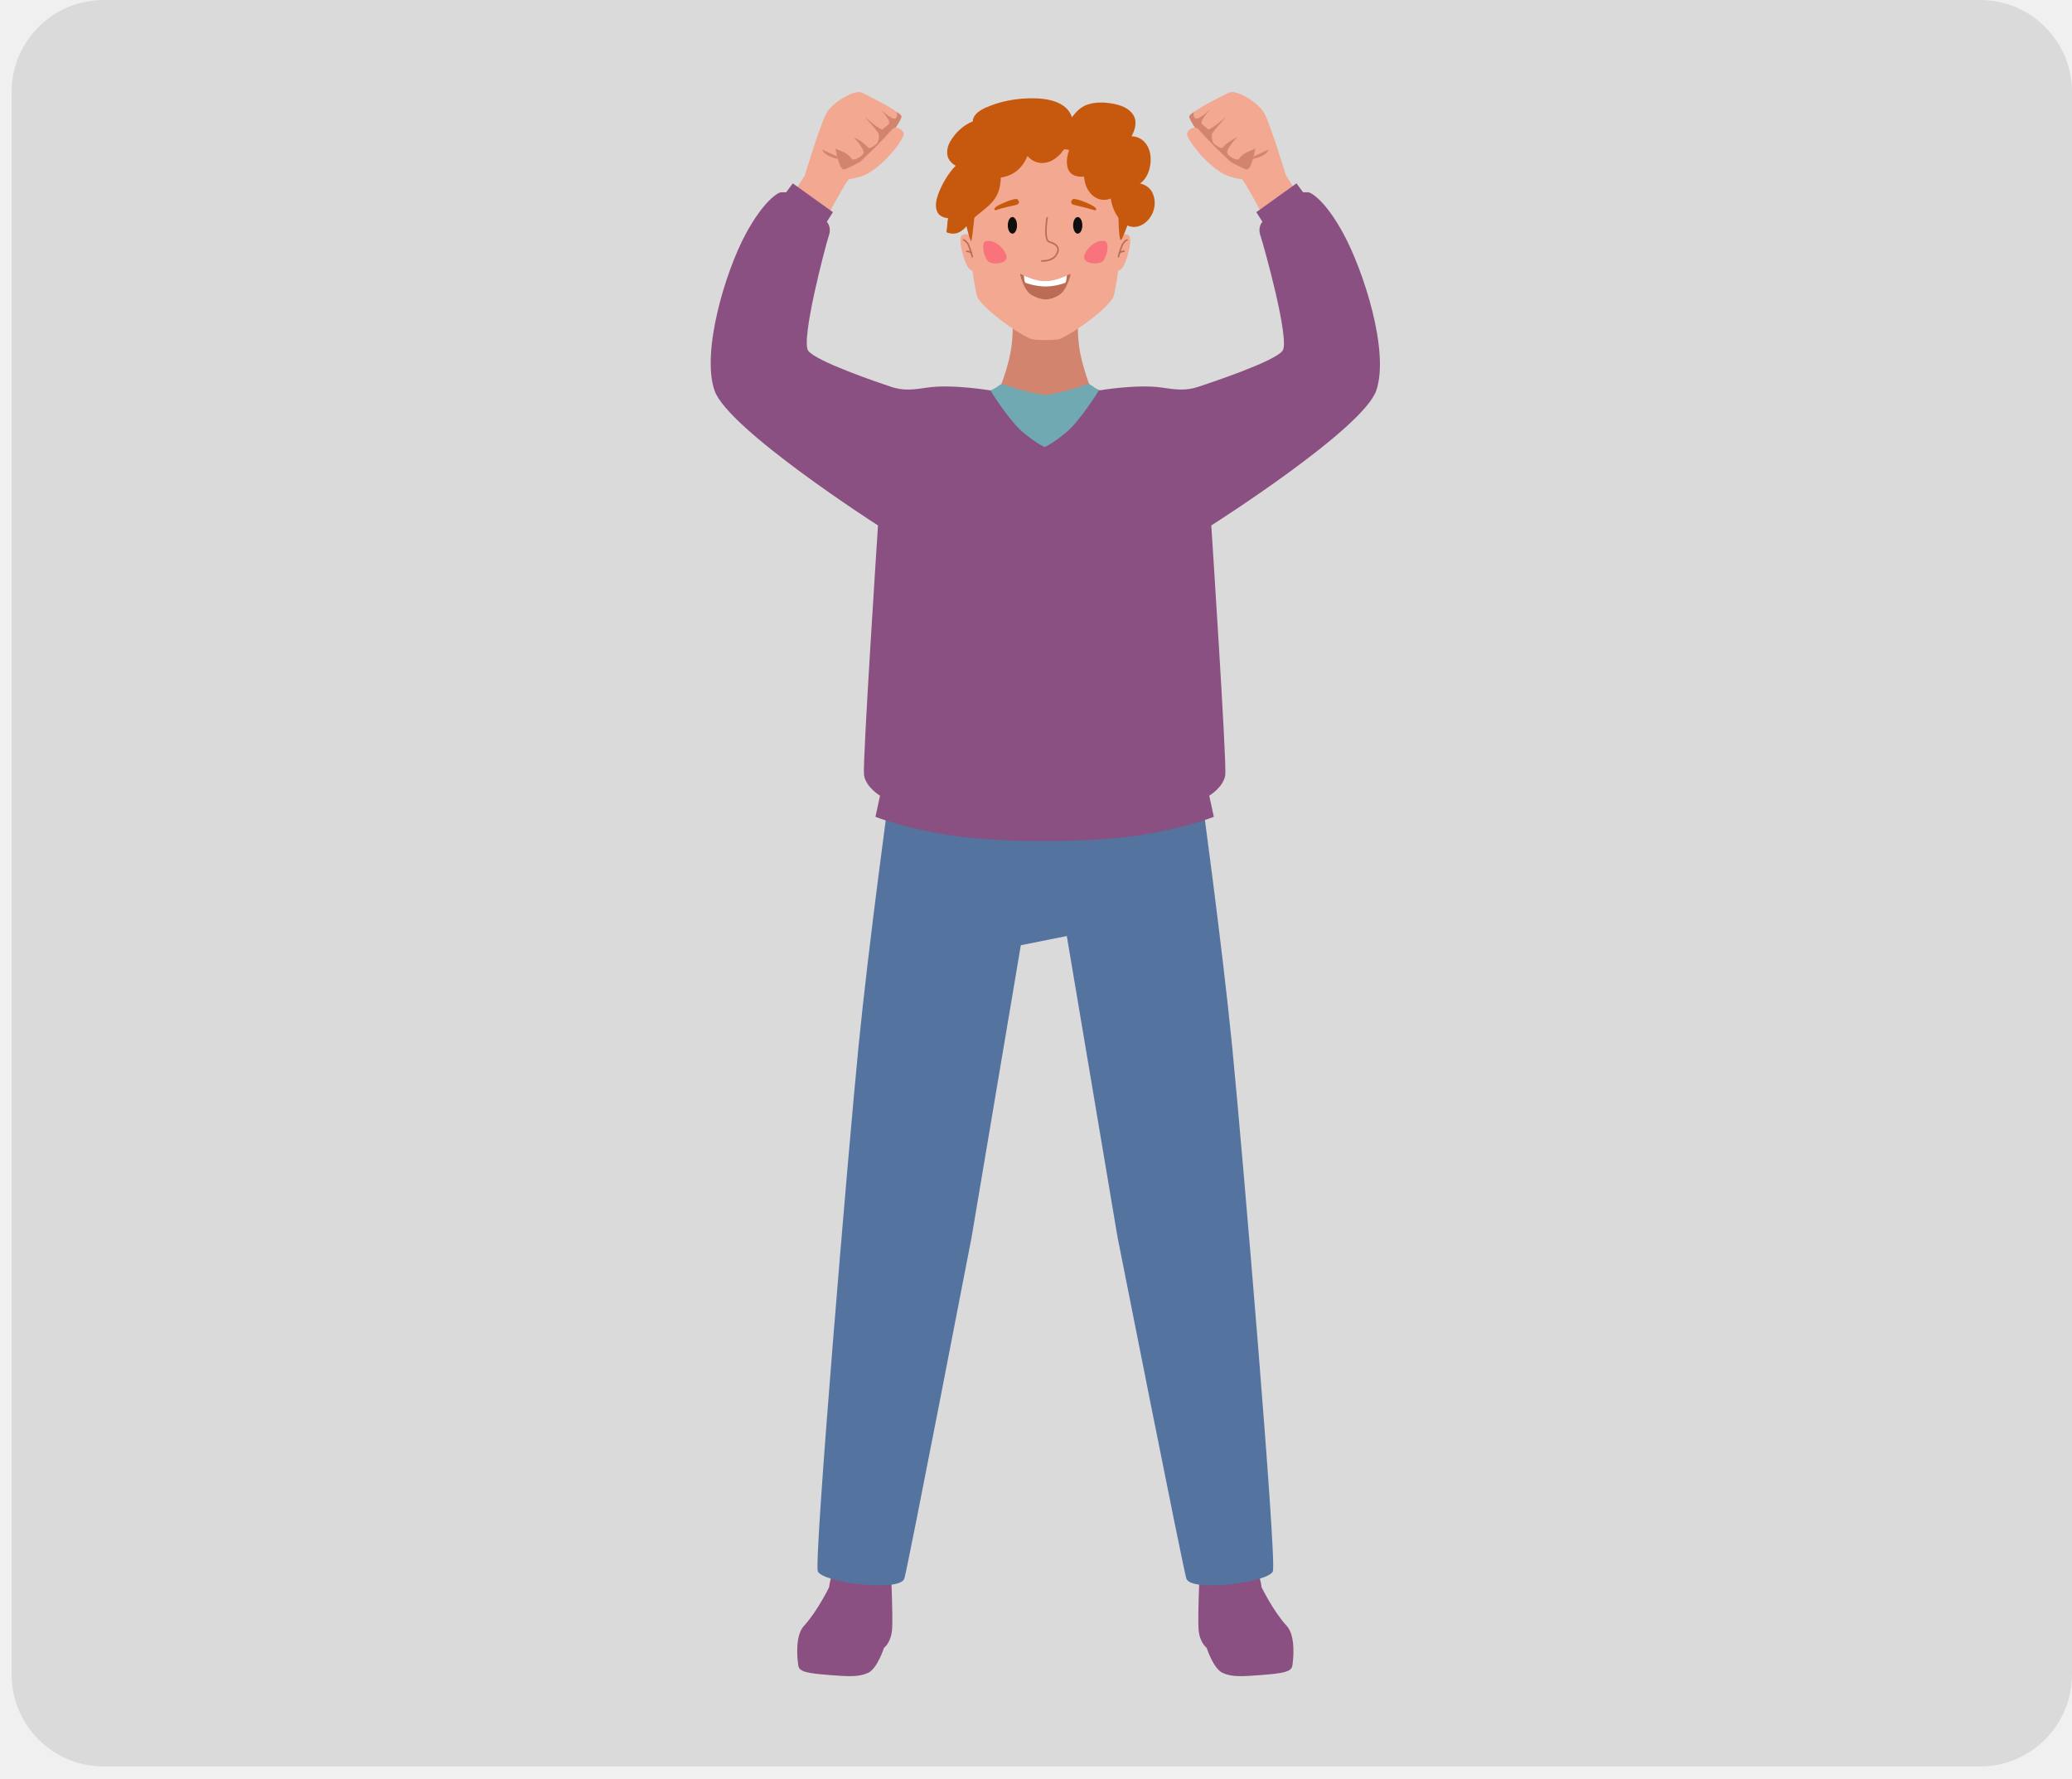
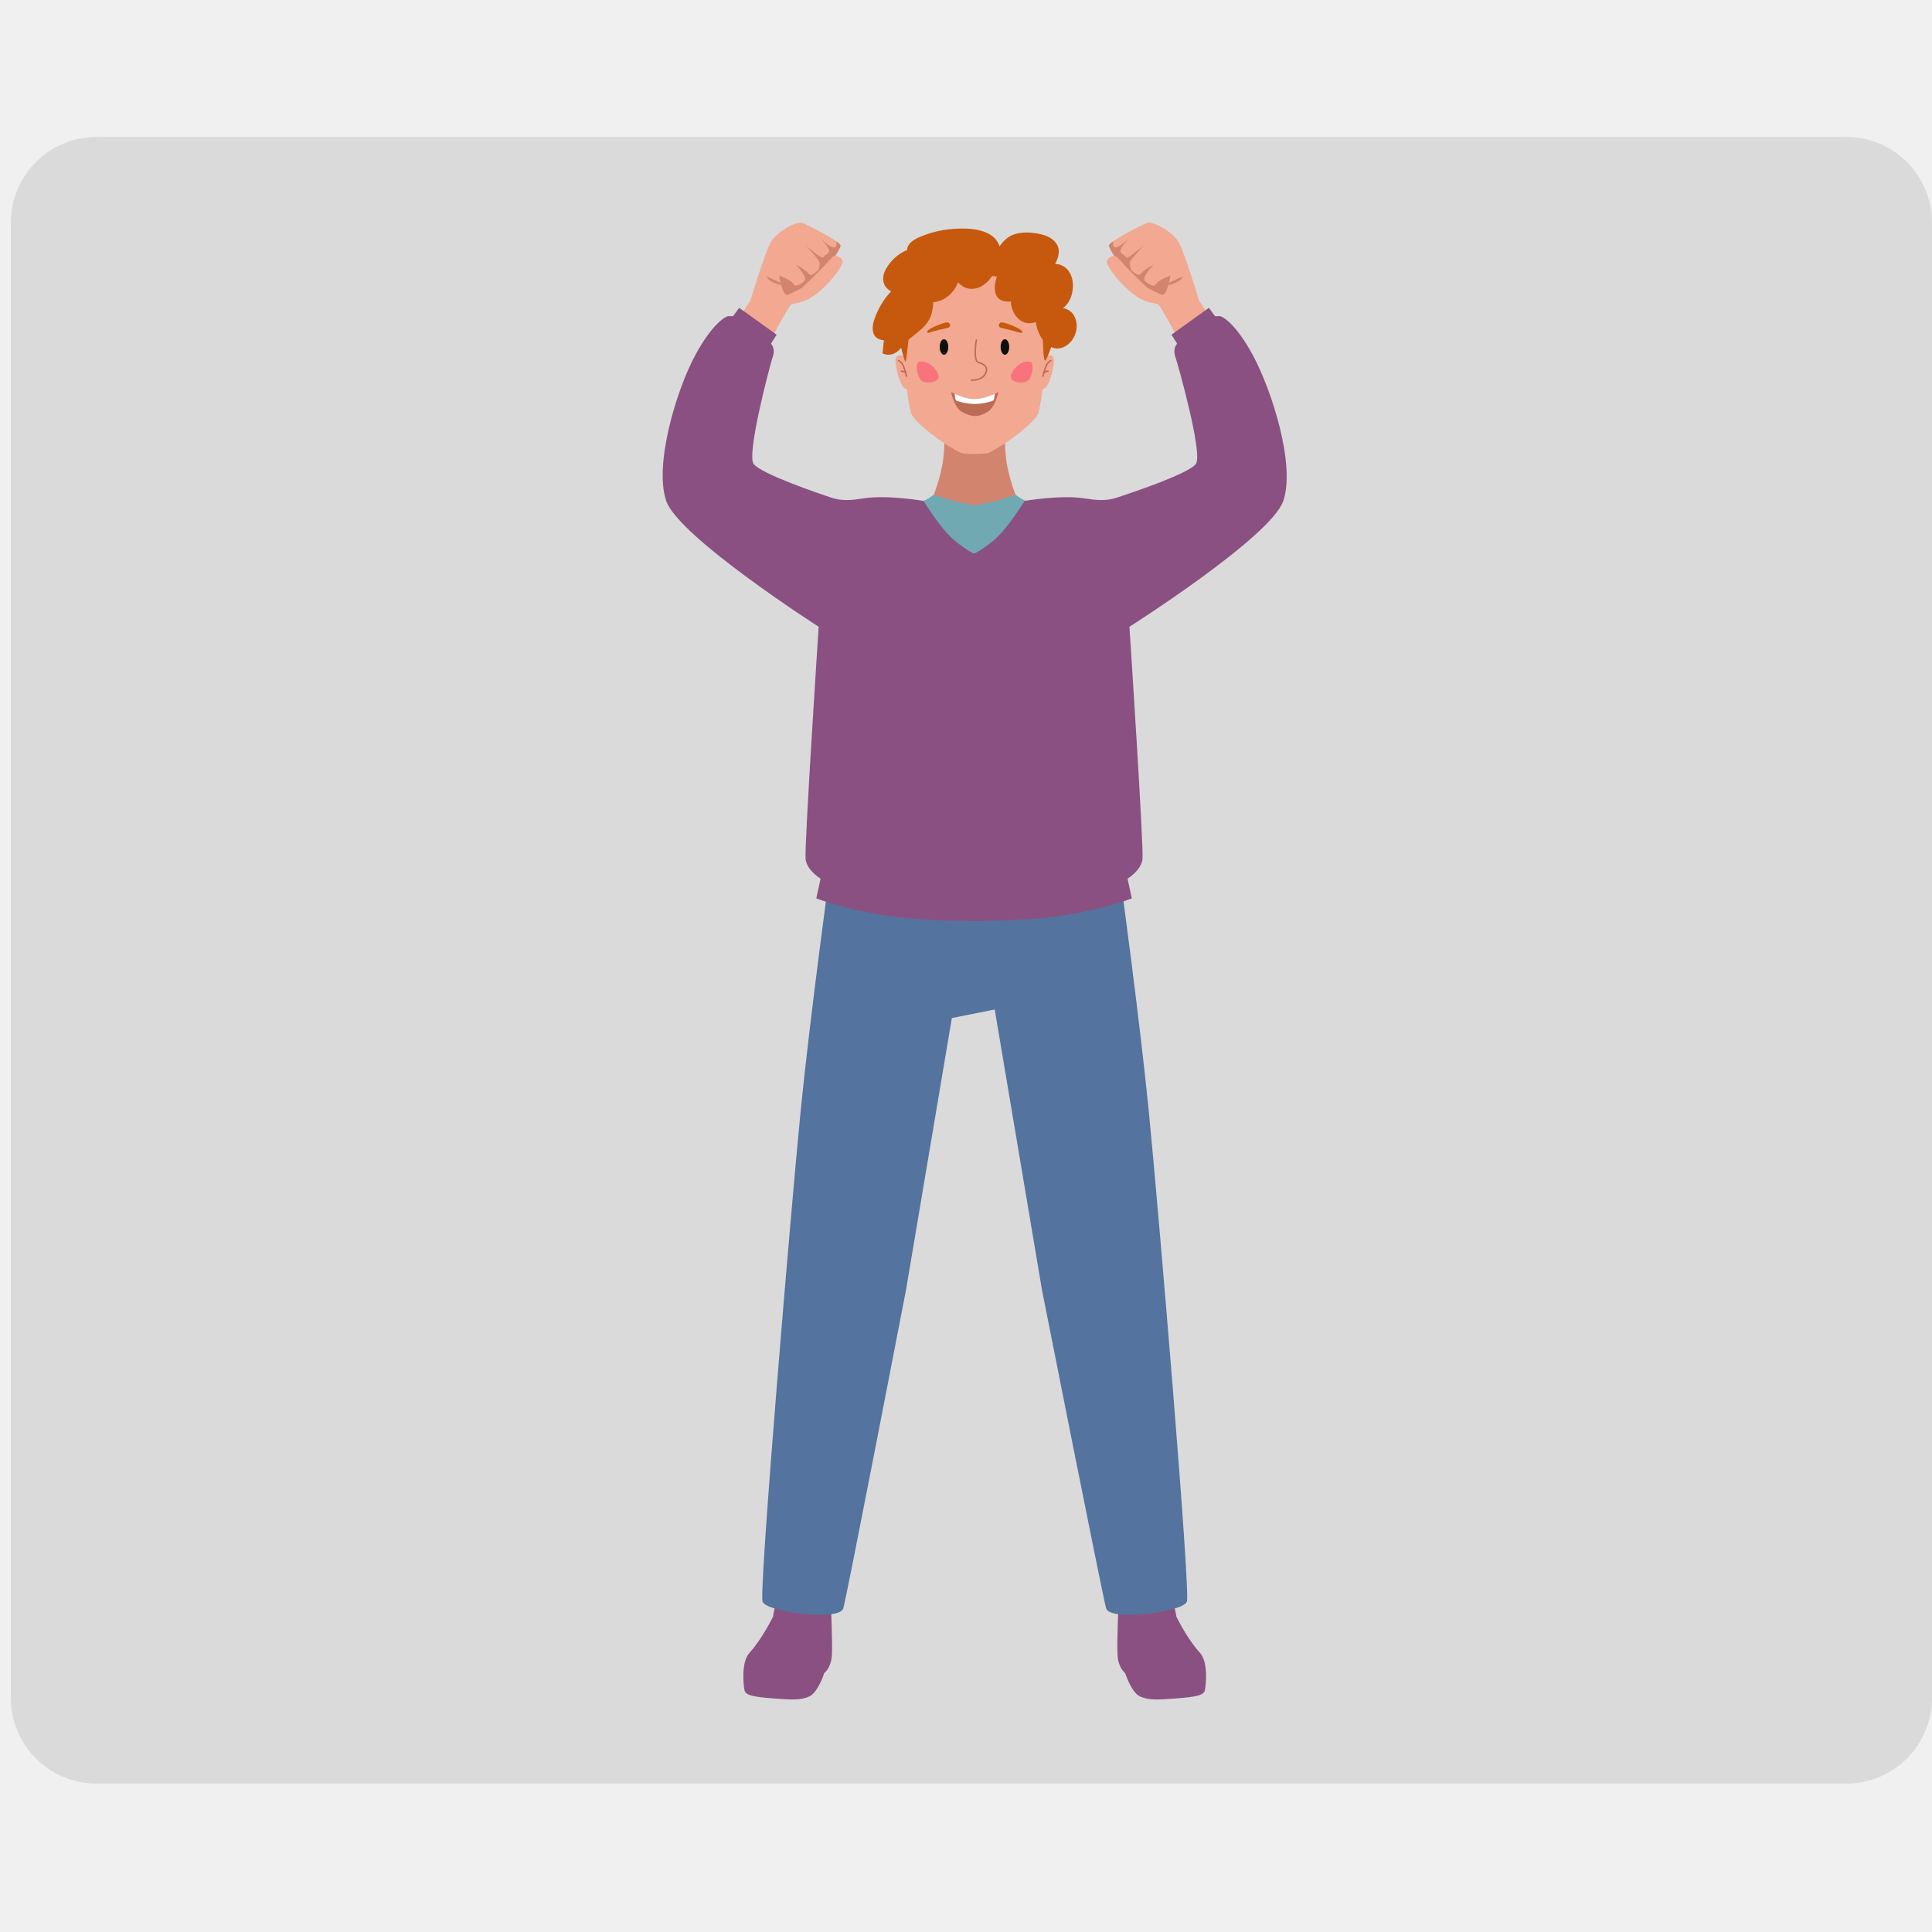
- <svg xmlns="http://www.w3.org/2000/svg" width="127" height="109" viewBox="0 0 127 109" fill="none">
+ <svg xmlns="http://www.w3.org/2000/svg" width="100" height="100" viewBox="0 0 127 109" fill="none">
  <rect x="0.712" width="126.288" height="108.247" rx="5.638" fill="#DADADA" />
  <path d="M66.137 21.174C65.984 19.922 66.137 19.556 66.137 19.556H63.453H62.004C62.004 19.556 62.157 19.922 62.004 21.174C61.851 22.426 61.255 23.858 61.255 23.858L64.07 24.55L66.885 23.858C66.885 23.858 66.289 22.426 66.137 21.174Z" fill="#D3846E" />
  <path d="M67.792 24.009C67.207 23.939 66.856 23.552 66.757 23.532C66.658 23.512 66.142 23.751 65.404 23.939C64.676 24.124 64.085 24.206 64.07 24.208C64.055 24.206 63.464 24.124 62.736 23.939C61.998 23.751 61.481 23.512 61.383 23.532C61.284 23.553 60.933 23.939 60.348 24.009C59.763 24.079 60.675 26.315 61.577 27.17C62.461 28.008 64.01 28.598 64.069 28.62V28.621L64.07 28.621L64.071 28.621V28.62C64.13 28.598 65.679 28.008 66.563 27.17C67.464 26.315 68.377 24.079 67.792 24.009Z" fill="#70A9B2" />
  <path d="M64.073 7.696H64.072C57.541 7.767 59.805 18.029 59.905 18.216C60.257 18.872 62.017 20.23 63.148 20.756C63.357 20.854 64.067 20.838 64.072 20.838C64.077 20.838 64.788 20.854 64.996 20.756C66.127 20.23 67.888 18.872 68.239 18.216C68.339 18.029 70.603 7.767 64.073 7.696Z" fill="#F2A891" />
  <path d="M63.901 16.04C63.873 16.04 63.855 16.039 63.851 16.038C63.825 16.037 63.805 16.015 63.807 15.989C63.808 15.963 63.828 15.943 63.856 15.945C63.862 15.945 64.472 15.977 64.712 15.582C64.804 15.43 64.83 15.299 64.789 15.192C64.736 15.056 64.57 14.945 64.295 14.864C63.913 14.751 64.112 13.483 64.135 13.339C64.14 13.313 64.164 13.296 64.189 13.3C64.215 13.305 64.232 13.329 64.227 13.354C64.142 13.867 64.093 14.707 64.321 14.774C64.63 14.866 64.811 14.991 64.876 15.159C64.929 15.294 64.901 15.453 64.792 15.631C64.563 16.008 64.061 16.04 63.901 16.04Z" fill="#BC6B55" />
  <path d="M59.895 16.663C59.895 16.663 59.596 16.632 59.412 16.476C59.134 16.242 58.631 14.533 59.006 14.393C59.349 14.264 59.591 14.521 59.591 14.521L59.895 16.663Z" fill="#F2A891" />
  <path d="M59.596 15.781C59.574 15.781 59.555 15.767 59.55 15.745C59.548 15.739 59.389 15.083 59.249 14.914C59.125 14.762 59.062 14.751 59.061 14.751C59.035 14.751 59.016 14.73 59.016 14.704C59.016 14.678 59.039 14.658 59.065 14.658C59.087 14.658 59.171 14.672 59.321 14.854C59.475 15.04 59.634 15.695 59.641 15.723C59.647 15.748 59.632 15.774 59.606 15.78C59.603 15.781 59.599 15.781 59.596 15.781Z" fill="#BC6B55" />
  <path d="M59.536 15.557C59.521 15.557 59.507 15.55 59.498 15.537C59.445 15.464 59.302 15.446 59.252 15.446C59.225 15.445 59.205 15.424 59.205 15.398C59.206 15.373 59.226 15.352 59.252 15.352H59.253C59.262 15.352 59.482 15.355 59.574 15.482C59.589 15.503 59.584 15.532 59.564 15.547C59.556 15.554 59.546 15.557 59.536 15.557Z" fill="#BC6B55" />
  <path d="M68.253 16.663C68.253 16.663 68.552 16.632 68.737 16.476C69.014 16.242 69.517 14.533 69.142 14.393C68.8 14.264 68.557 14.521 68.557 14.521L68.253 16.663Z" fill="#F2A891" />
  <path d="M68.554 15.781C68.551 15.781 68.547 15.781 68.543 15.78C68.518 15.774 68.503 15.749 68.509 15.723C68.516 15.696 68.675 15.04 68.828 14.854C68.979 14.671 69.063 14.658 69.085 14.658C69.111 14.658 69.132 14.678 69.132 14.704C69.132 14.731 69.111 14.752 69.085 14.752C69.087 14.752 69.024 14.764 68.9 14.914C68.761 15.083 68.601 15.739 68.6 15.746C68.595 15.767 68.576 15.781 68.554 15.781Z" fill="#BC6B55" />
  <path d="M68.614 15.557C68.604 15.557 68.595 15.554 68.586 15.548C68.565 15.533 68.561 15.503 68.576 15.482C68.668 15.356 68.888 15.352 68.897 15.352H68.898C68.923 15.352 68.944 15.373 68.945 15.399C68.945 15.425 68.924 15.446 68.898 15.446C68.848 15.447 68.705 15.464 68.652 15.538C68.643 15.55 68.629 15.557 68.614 15.557Z" fill="#BC6B55" />
  <path d="M62.053 14.318C62.209 14.318 62.336 14.09 62.336 13.809C62.336 13.528 62.209 13.3 62.053 13.3C61.898 13.3 61.771 13.528 61.771 13.809C61.771 14.09 61.898 14.318 62.053 14.318Z" fill="#0F0F0F" />
  <path d="M61.099 12.642C61.357 12.478 62.219 12.11 62.355 12.211C62.496 12.316 62.5 12.508 62.289 12.555C62.078 12.602 61.332 12.764 61.114 12.859C60.962 12.925 60.842 12.806 61.099 12.642Z" fill="#C6590E" />
  <path d="M66.058 14.318C66.214 14.318 66.34 14.09 66.34 13.809C66.34 13.528 66.214 13.3 66.058 13.3C65.902 13.3 65.776 13.528 65.776 13.809C65.776 14.09 65.902 14.318 66.058 14.318Z" fill="#0F0F0F" />
  <path d="M67.023 12.636C66.766 12.472 65.894 12.109 65.757 12.211C65.616 12.316 65.612 12.507 65.823 12.554C66.034 12.601 66.843 12.801 66.998 12.859C67.234 12.946 67.281 12.8 67.023 12.636Z" fill="#C6590E" />
  <path d="M60.439 14.775C60.1 14.841 60.304 15.84 60.596 16.039C60.889 16.238 61.648 16.156 61.696 15.805C61.744 15.454 61.088 14.646 60.439 14.775Z" fill="#F9737D" />
  <path d="M67.707 14.775C68.045 14.841 67.842 15.84 67.549 16.039C67.257 16.238 66.498 16.156 66.45 15.805C66.402 15.454 67.057 14.646 67.707 14.775Z" fill="#F9737D" />
  <path d="M65.628 16.78C65.628 16.78 65.431 17.756 64.919 18.075C64.32 18.448 63.843 18.422 63.227 18.075C62.731 17.795 62.519 16.78 62.519 16.78C62.519 16.78 62.598 16.817 62.755 16.883C62.845 16.92 62.959 16.967 63.099 17.021C63.29 17.094 63.664 17.225 64.056 17.225C64.448 17.225 64.856 17.095 65.047 17.021C65.188 16.966 65.302 16.92 65.392 16.883C65.549 16.817 65.628 16.78 65.628 16.78Z" fill="#BC6B55" />
  <path d="M65.392 16.883C65.379 17.034 65.353 17.273 65.306 17.319C65.274 17.352 64.682 17.556 64.086 17.556C63.482 17.556 62.873 17.352 62.84 17.319C62.793 17.272 62.767 17.034 62.755 16.883C62.845 16.921 62.958 16.968 63.099 17.021C63.289 17.095 63.664 17.226 64.056 17.226C64.448 17.226 64.856 17.095 65.047 17.021C65.188 16.967 65.302 16.921 65.392 16.883Z" fill="white" />
  <path d="M73.528 96.457C73.528 96.457 73.407 98.975 73.462 99.82C73.517 100.665 73.963 100.983 73.963 100.983C73.963 100.983 74.365 102.252 74.939 102.515C75.512 102.778 76.143 102.734 77.278 102.648C78.634 102.544 79.144 102.449 79.209 102.088C79.273 101.727 79.435 100.25 78.869 99.636C78.043 98.741 77.325 97.264 77.325 97.264C77.325 97.264 77.164 95.538 76.086 95.498C74.87 95.452 74.012 96.389 74.012 96.389L73.528 96.457Z" fill="#8A5082" />
  <path d="M54.616 96.457C54.616 96.457 54.736 98.975 54.681 99.82C54.627 100.665 54.18 100.983 54.18 100.983C54.18 100.983 53.778 102.252 53.205 102.515C52.632 102.778 52.001 102.734 50.866 102.648C49.51 102.544 48.999 102.449 48.935 102.088C48.871 101.727 48.709 100.25 49.275 99.636C50.101 98.741 50.819 97.264 50.819 97.264C50.819 97.264 50.979 95.538 52.058 95.498C53.274 95.452 54.132 96.389 54.132 96.389L54.616 96.457Z" fill="#8A5082" />
  <path d="M75.521 64.103C74.897 57.797 73.585 48.245 73.585 48.245L64.073 49.681L54.56 48.245C54.56 48.245 53.249 57.797 52.624 64.103C52 70.409 49.877 95.601 50.127 96.287C50.377 96.974 55.184 97.599 55.434 96.725C55.684 95.851 59.554 75.809 59.554 75.809L62.57 57.922L65.388 57.36L68.497 75.809C68.497 75.809 72.462 95.851 72.712 96.725C72.962 97.599 77.769 96.975 78.019 96.287C78.268 95.601 76.145 70.409 75.521 64.103Z" fill="#54739E" />
  <path d="M81.831 15.402L78.823 10.762C78.823 10.762 77.904 7.732 77.515 6.983C77.125 6.234 75.771 5.513 75.393 5.656C75.101 5.766 73.77 6.445 73.179 6.86C73.005 6.983 72.895 7.083 72.896 7.138C72.903 7.379 73.637 8.386 73.637 8.386L75.025 9.577L75.188 9.787L76.286 11.198C76.286 11.198 77.477 13.159 77.714 13.971C77.951 14.783 77.965 16 77.965 16L81.831 15.402Z" fill="#F2A891" />
  <path d="M73.636 8.386L75.024 9.577L75.187 9.786C75.698 10.069 76.199 10.327 76.379 10.379C76.71 10.473 76.919 9.218 76.941 9.077C76.913 9.198 76.26 9.26 75.954 9.723C75.823 9.922 75.256 9.532 75.223 9.395C75.149 9.084 75.875 8.359 75.875 8.359C75.84 8.436 75.407 8.542 74.938 9.037C74.801 9.182 74.366 8.76 74.366 8.76C74.366 8.76 74.196 8.353 74.315 8.155C74.43 7.965 75.11 7.201 75.157 7.149C75.1 7.199 74.13 8.059 74.025 7.91C73.916 7.757 73.645 7.67 73.644 7.504C73.642 7.273 74.197 6.684 74.197 6.684C74.145 6.73 73.473 7.377 73.265 7.259C73.17 7.206 73.133 7.038 73.177 6.861C73.003 6.984 72.894 7.084 72.895 7.139C72.902 7.379 73.636 8.386 73.636 8.386Z" fill="#D3846E" />
  <path d="M77.75 9.171L76.838 9.587L76.799 9.735C76.799 9.735 77.588 9.607 77.75 9.171Z" fill="#D3846E" />
  <path d="M73.422 7.887C73.313 7.765 72.918 7.817 72.772 8.121C72.626 8.426 73.647 9.55 73.647 9.55C73.647 9.55 74.422 10.397 75.095 10.706C75.768 11.014 76.651 11.034 76.651 11.034C76.651 11.034 74.808 9.442 73.422 7.887Z" fill="#F2A891" />
  <path d="M46.317 15.402L49.325 10.762C49.325 10.762 50.243 7.732 50.633 6.983C51.023 6.234 52.377 5.513 52.755 5.656C53.047 5.766 54.378 6.445 54.969 6.86C55.143 6.983 55.252 7.083 55.252 7.138C55.245 7.379 54.51 8.386 54.51 8.386L53.123 9.577L52.96 9.787L51.862 11.198C51.862 11.198 50.671 13.159 50.434 13.971C50.197 14.783 50.183 16 50.183 16L46.317 15.402Z" fill="#F2A891" />
  <path d="M54.512 8.386L53.125 9.577L52.962 9.786C52.451 10.069 51.949 10.327 51.769 10.379C51.439 10.473 51.23 9.218 51.208 9.077C51.235 9.198 51.888 9.26 52.195 9.723C52.325 9.922 52.892 9.532 52.925 9.395C52.999 9.084 52.274 8.359 52.274 8.359C52.309 8.436 52.742 8.542 53.21 9.037C53.347 9.182 53.783 8.76 53.783 8.76C53.783 8.76 53.953 8.353 53.834 8.155C53.719 7.965 53.039 7.201 52.991 7.149C53.048 7.199 54.018 8.059 54.123 7.91C54.233 7.757 54.503 7.67 54.505 7.504C54.507 7.273 53.951 6.684 53.951 6.684C54.004 6.73 54.675 7.377 54.884 7.259C54.979 7.206 55.015 7.038 54.971 6.861C55.145 6.984 55.255 7.084 55.254 7.139C55.246 7.379 54.512 8.386 54.512 8.386Z" fill="#D3846E" />
  <path d="M50.398 9.171L51.311 9.587L51.349 9.735C51.349 9.735 50.561 9.607 50.398 9.171Z" fill="#D3846E" />
  <path d="M54.725 7.887C54.834 7.765 55.229 7.817 55.376 8.121C55.522 8.426 54.5 9.55 54.5 9.55C54.5 9.55 53.725 10.397 53.051 10.705C52.378 11.014 51.495 11.034 51.495 11.034C51.495 11.034 53.339 9.442 54.725 7.887Z" fill="#F2A891" />
  <path d="M82.361 14.356C81.252 12.295 80.355 11.783 80.183 11.783C80.011 11.783 79.871 11.783 79.871 11.783L79.465 11.237L77.006 13.001L77.381 13.594C77.381 13.594 77.069 13.89 77.256 14.437C77.443 14.983 79.082 20.836 78.614 21.492C78.146 22.148 74.181 23.459 73.432 23.708C72.683 23.958 72.044 23.877 71.247 23.755C69.718 23.521 67.353 23.927 67.353 23.927C67.353 23.927 66.206 25.8 65.316 26.526C64.443 27.238 64.044 27.386 64.03 27.392C64.015 27.386 63.617 27.238 62.743 26.526C61.854 25.8 60.706 23.927 60.706 23.927C60.706 23.927 58.341 23.521 56.812 23.755C56.015 23.877 55.376 23.958 54.627 23.708C53.877 23.458 50.007 22.147 49.538 21.492C49.07 20.837 50.615 14.983 50.803 14.437C50.99 13.89 50.678 13.594 50.678 13.594L51.052 13.001L48.593 11.237L48.187 11.783C48.187 11.783 48.047 11.783 47.875 11.783C47.703 11.783 46.806 12.295 45.698 14.356C44.457 16.663 42.982 21.554 43.794 23.927C44.606 26.3 53.815 32.199 53.815 32.199C53.815 32.199 52.863 46.73 52.956 47.479C53.05 48.229 53.94 48.759 53.94 48.759L53.659 50.055C53.659 50.055 55.532 50.804 58.529 51.226C61.507 51.645 66.551 51.645 69.53 51.226C72.527 50.804 74.4 50.055 74.4 50.055L74.119 48.759C74.119 48.759 75.008 48.229 75.102 47.479C75.196 46.73 74.244 32.199 74.244 32.199C74.244 32.199 83.547 26.3 84.358 23.927C85.169 21.554 83.602 16.663 82.361 14.356Z" fill="#8A5082" />
  <path d="M70.669 11.884C70.515 11.508 70.204 11.313 69.871 11.245C70.298 10.963 70.529 10.365 70.529 9.768C70.529 8.936 70.029 8.361 69.356 8.352C69.576 7.948 69.727 7.437 69.447 7.019C69.16 6.592 68.656 6.438 68.219 6.355C67.703 6.258 67.132 6.241 66.627 6.419C66.251 6.553 65.952 6.844 65.705 7.19C65.316 6.004 63.641 5.982 62.762 6.039C62.074 6.083 61.379 6.219 60.724 6.472C60.37 6.608 59.813 6.82 59.654 7.266C59.634 7.322 59.627 7.379 59.628 7.436C59.079 7.65 58.555 8.118 58.237 8.681C58.098 8.928 58.019 9.222 58.072 9.517C58.126 9.818 58.351 10.023 58.576 10.16C58.11 10.628 57.72 11.301 57.488 11.952C57.378 12.26 57.31 12.618 57.427 12.936C57.539 13.244 57.845 13.342 58.111 13.372C58.05 13.628 58.073 13.888 58.015 14.149C58.004 14.195 58.028 14.244 58.067 14.258C58.456 14.386 58.786 14.312 59.099 14.012C59.253 13.865 59.385 13.685 59.529 13.525C59.699 13.337 59.896 13.184 60.088 13.03C60.413 12.77 60.747 12.517 60.993 12.151C61.24 11.785 61.33 11.334 61.344 10.876C62.079 10.777 62.654 10.343 62.978 9.558C63.335 9.97 63.814 10.083 64.301 9.914C64.559 9.824 64.788 9.648 64.99 9.444C65.071 9.362 65.189 9.12 65.298 9.143C65.377 9.159 65.454 9.176 65.533 9.188C65.404 9.56 65.326 9.972 65.466 10.354C65.627 10.79 66.086 10.851 66.445 10.821C66.51 11.808 67.268 12.495 68.08 12.166C68.185 12.841 68.519 13.495 69.06 13.793C69.583 14.082 70.195 13.799 70.527 13.277C70.787 12.87 70.861 12.351 70.669 11.884Z" fill="#C6590E" />
  <path d="M59.061 13.122C59.061 13.122 59.462 14.899 59.532 14.761C59.602 14.623 59.778 12.747 59.778 12.747L59.061 13.122Z" fill="#C6590E" />
  <path d="M68.55 13.044C68.55 13.044 68.564 14.711 68.698 14.704C68.831 14.698 69.362 13.044 69.362 13.044H68.55Z" fill="#C6590E" />
</svg>
